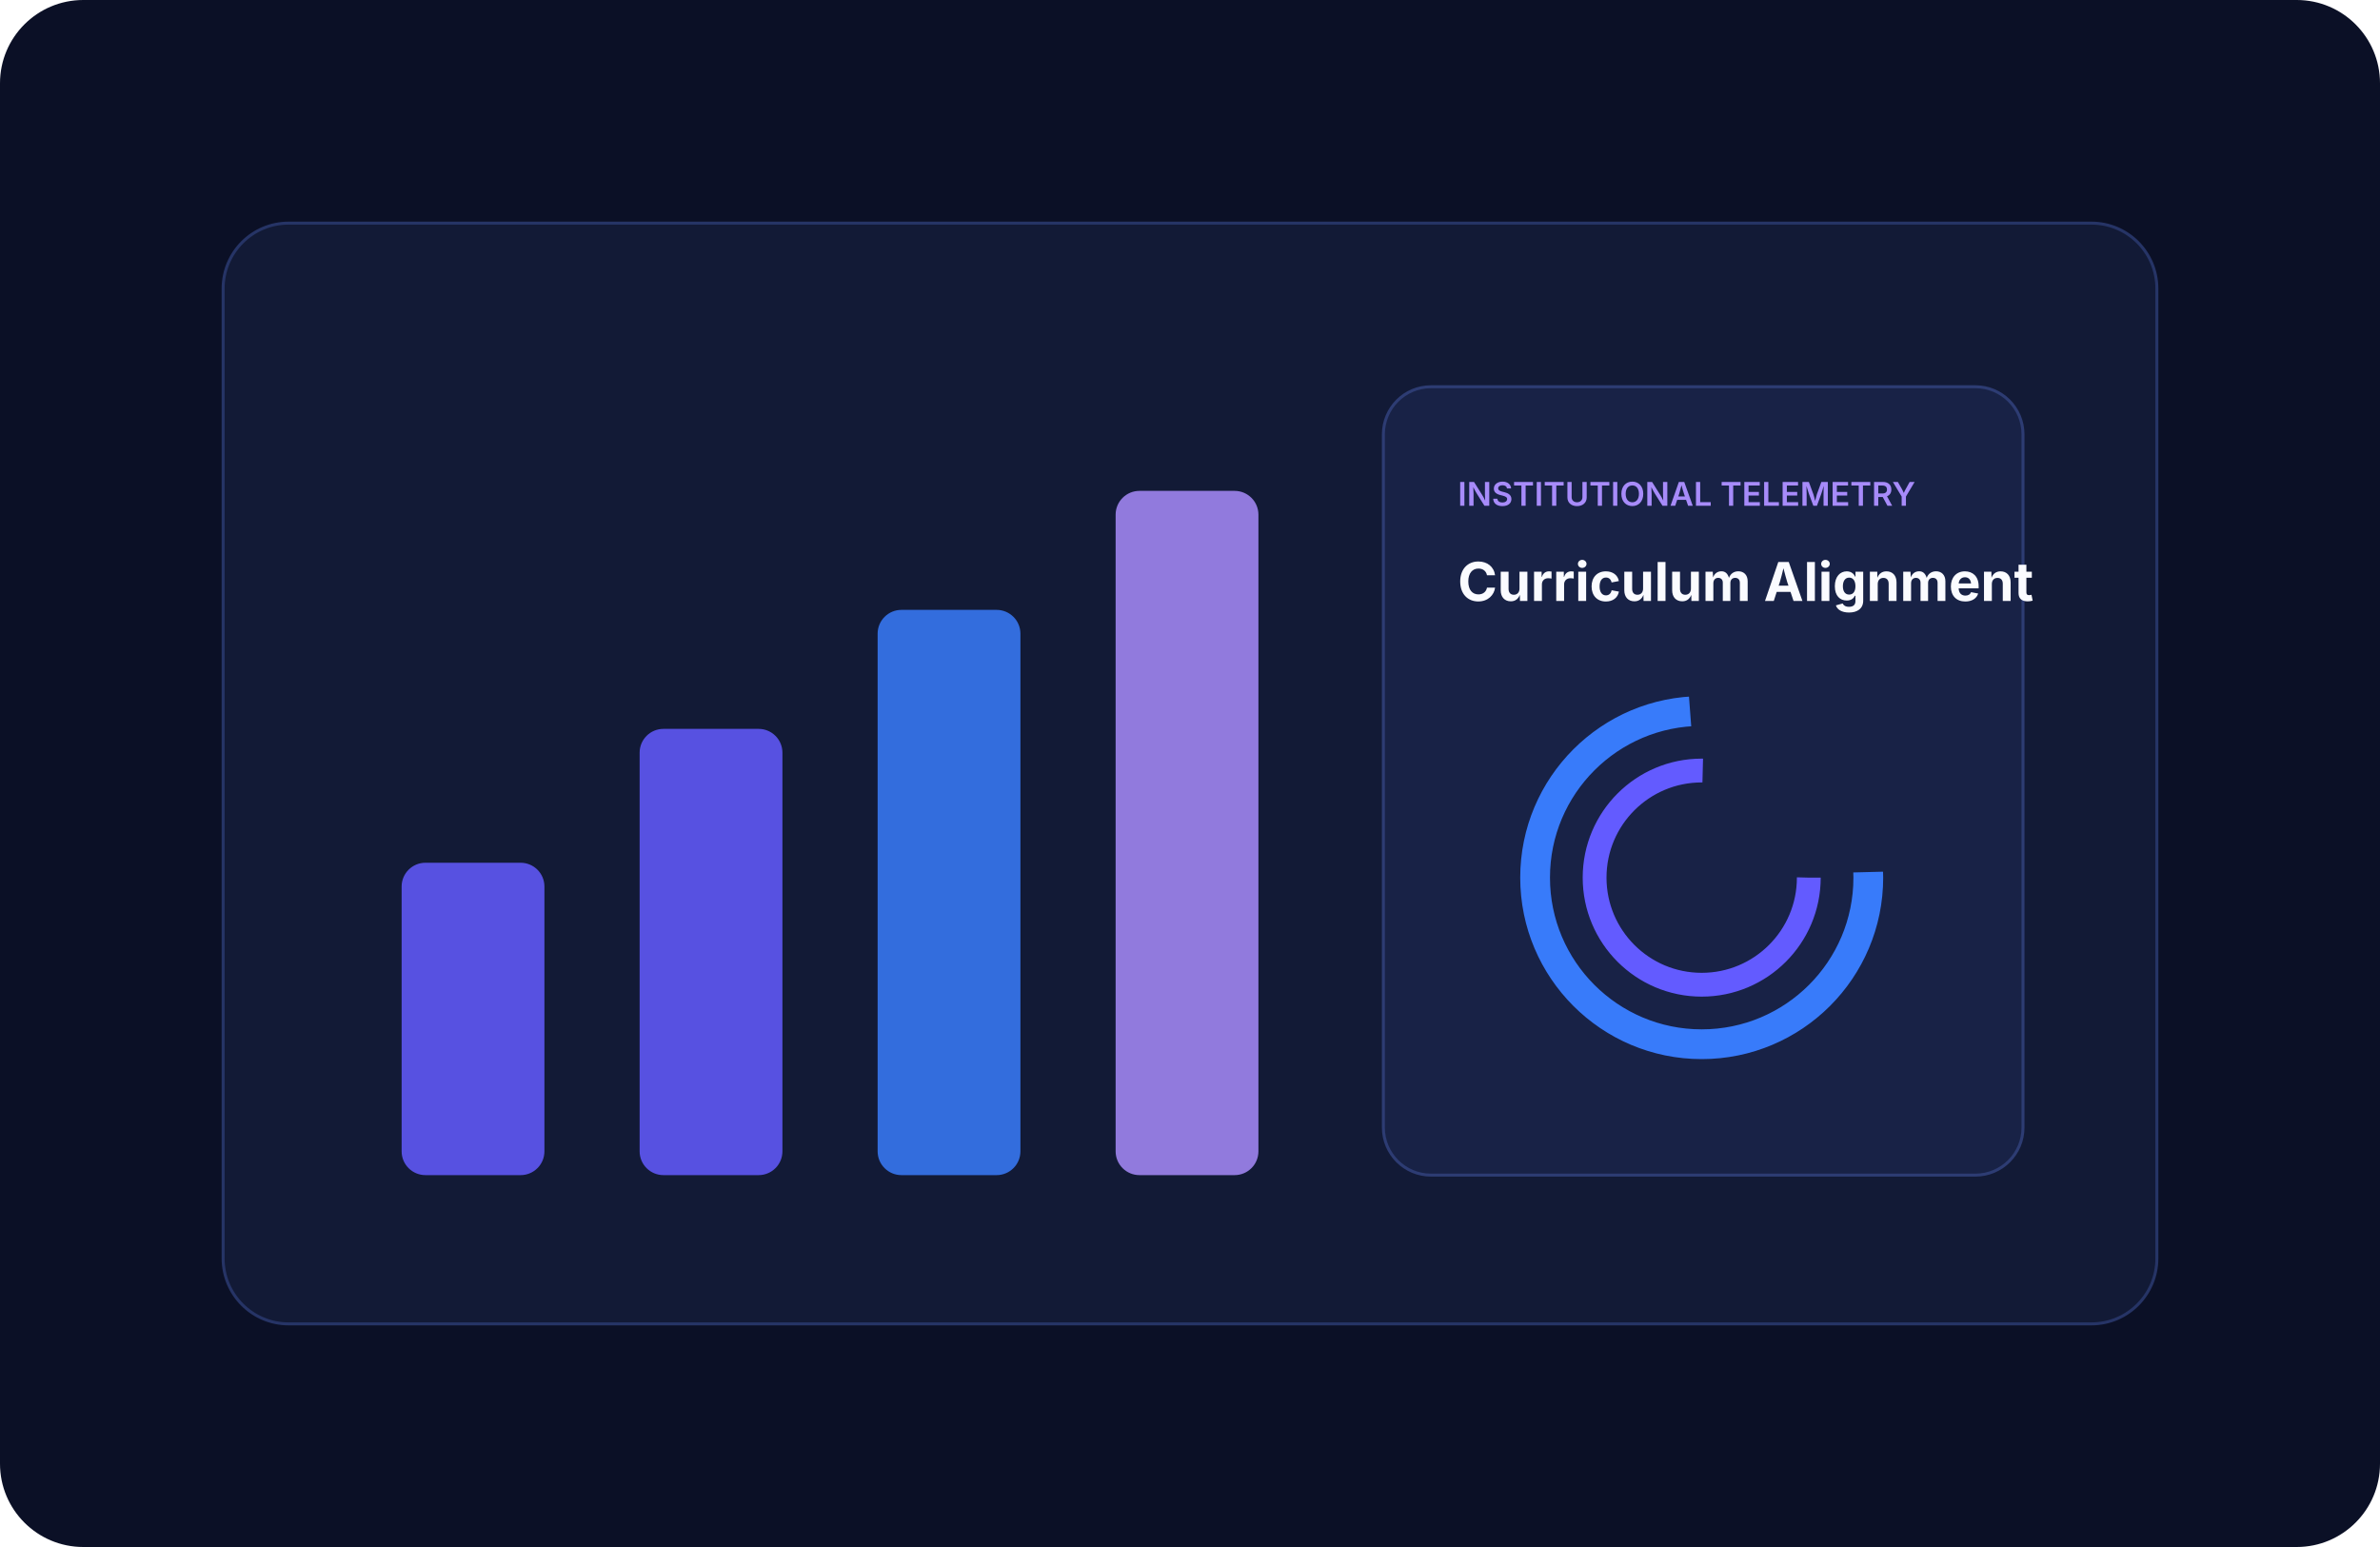
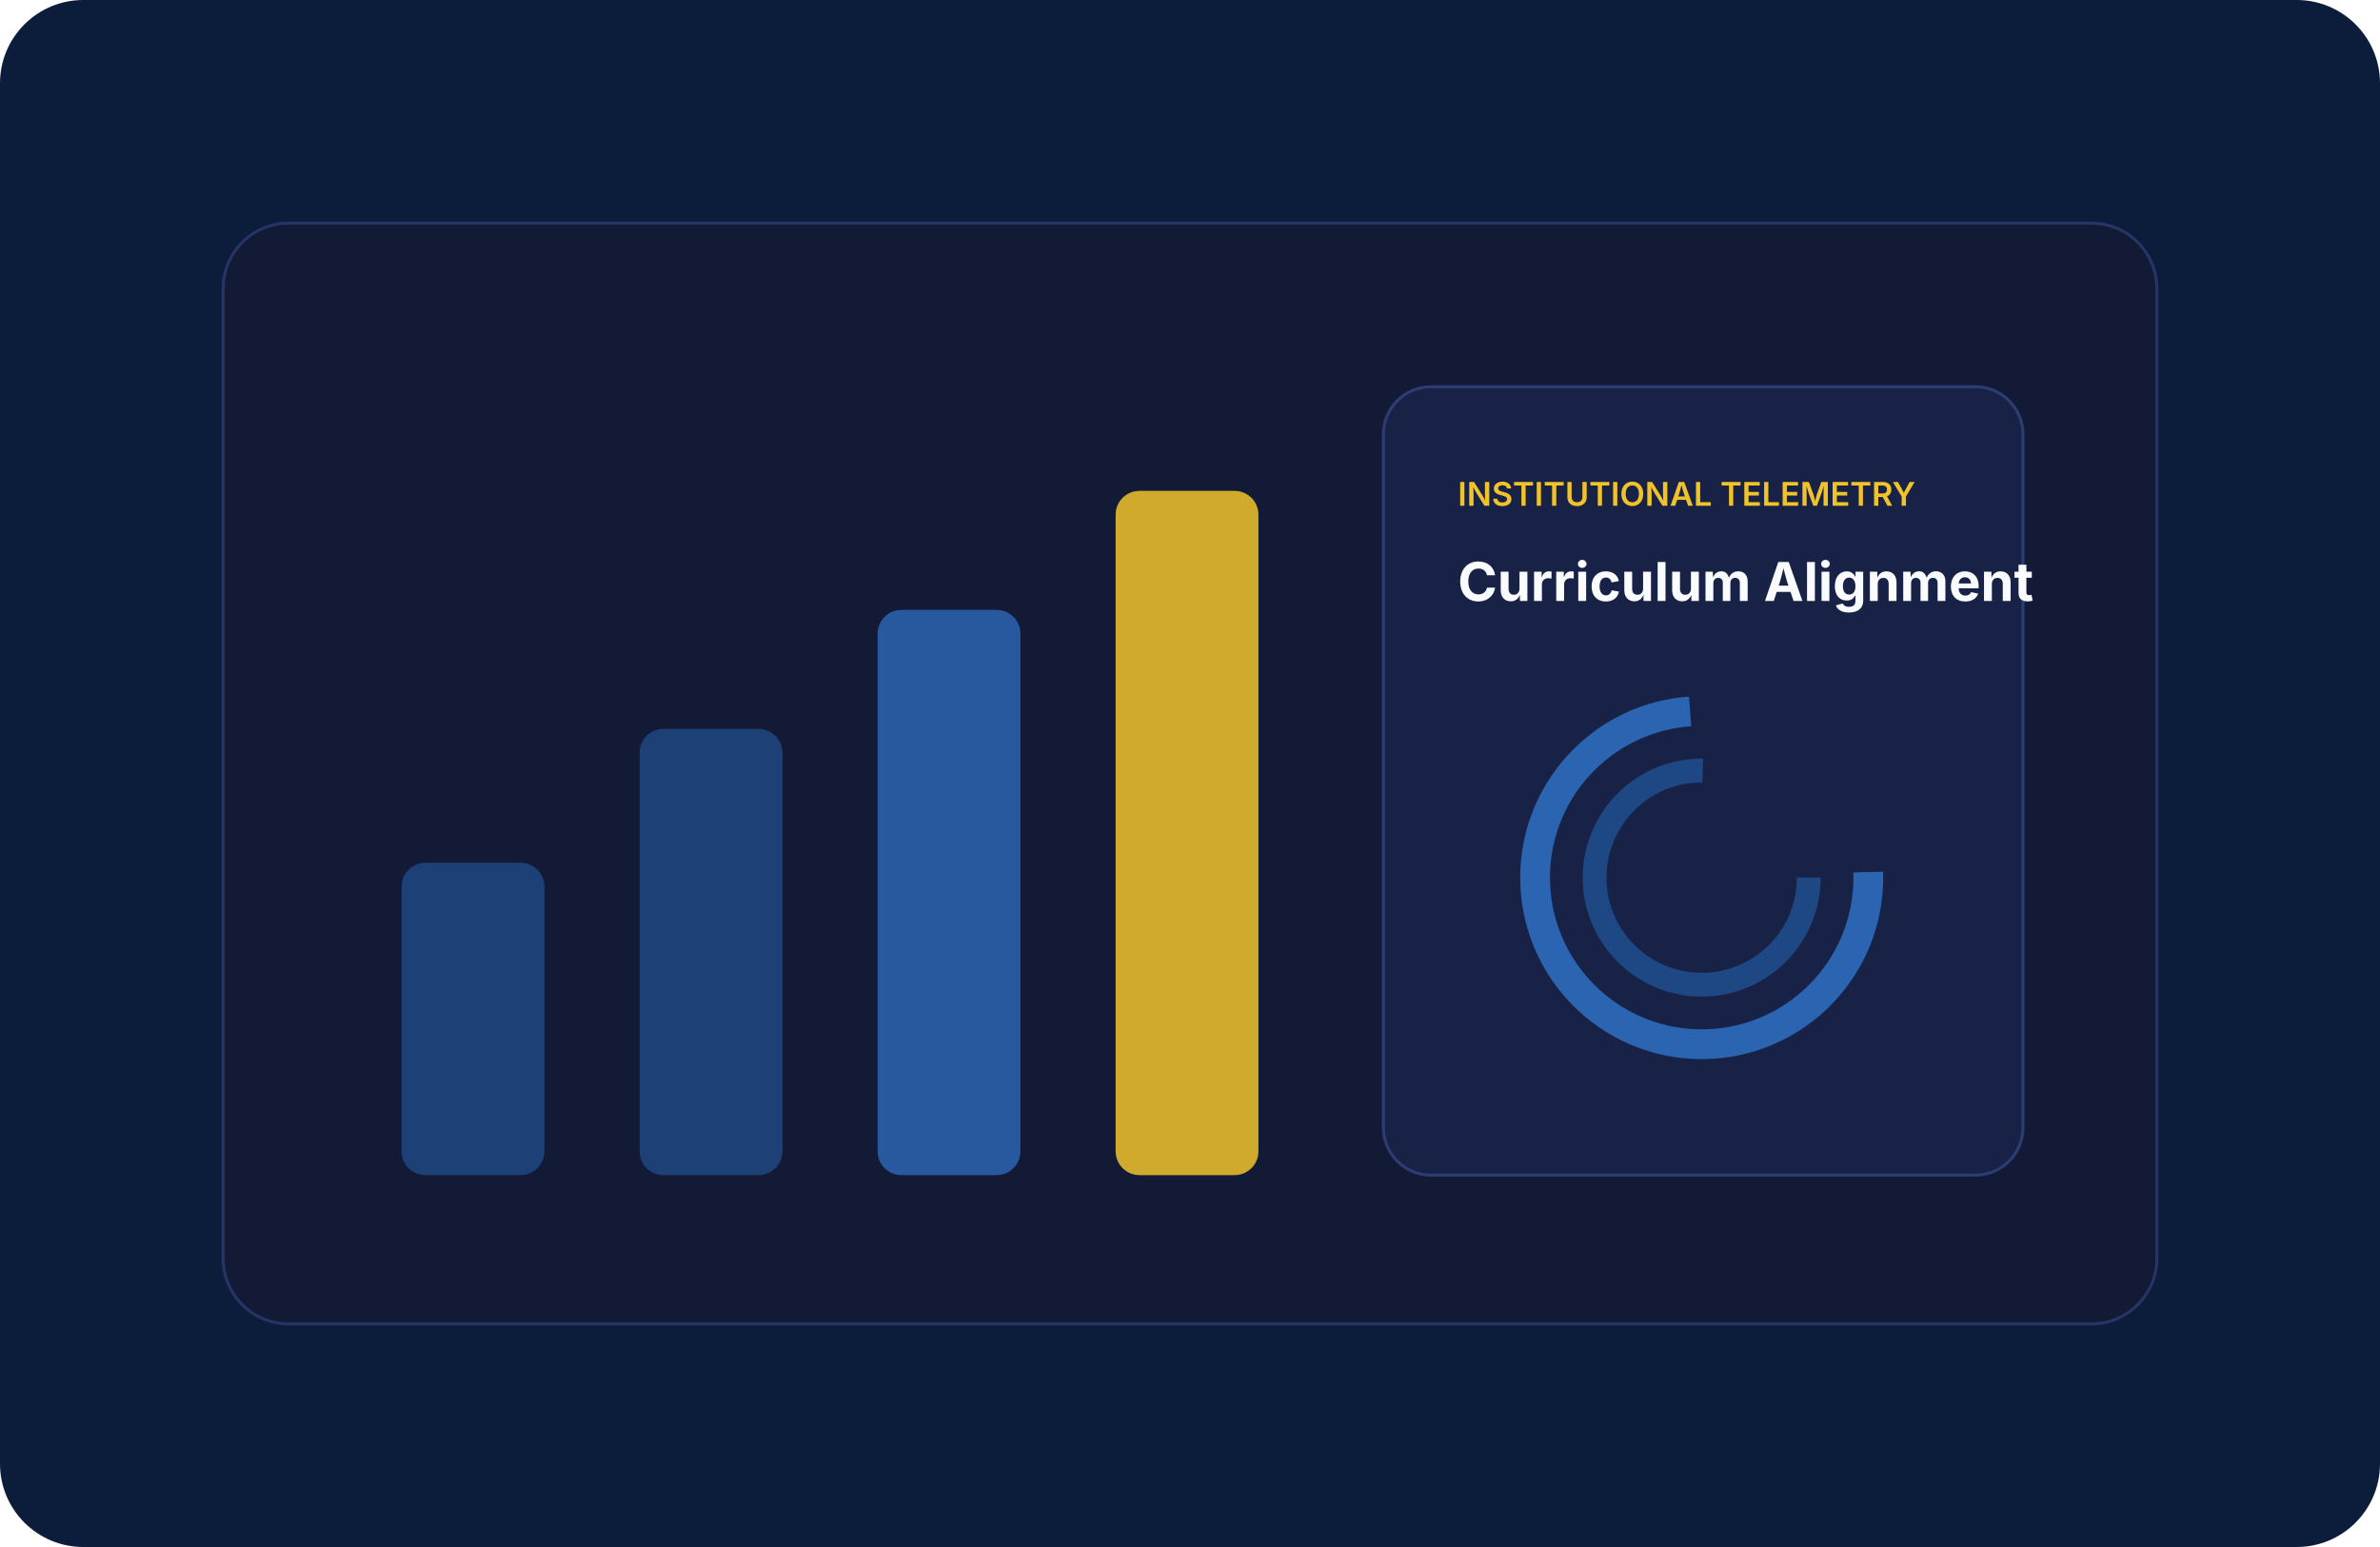
<svg xmlns="http://www.w3.org/2000/svg" viewBox="0 0 800 520" fill="none">
-   <rect width="800" height="520" rx="28" fill="#0B1026" />
+   <rect width="800" height="520" rx="28" fill="#0B1D3A" />
  <rect x="75" y="75" width="650" height="370" rx="22" fill="#121A36" stroke="#263466" />
-   <g fill="#635BFF" opacity="0.85">
+   <g fill="#1E4883" opacity="0.85">
    <rect x="135" y="290" width="48" height="105" rx="8" />
    <rect x="215" y="245" width="48" height="150" rx="8" />
-     <rect x="295" y="205" width="48" height="190" rx="8" fill="#387BFA" />
-     <rect x="375" y="165" width="48" height="230" rx="8" fill="#A78BFA" />
+     <rect x="295" y="205" width="48" height="190" rx="8" fill="#2B64B0" />
+     <rect x="375" y="165" width="48" height="230" rx="8" fill="#F0C32A" />
  </g>
  <rect x="465" y="130" width="215" height="265" rx="16" fill="#182246" stroke="#2D3C73" />
-   <text x="490" y="170" fill="#A78BFA" font-family="Inter, sans-serif" font-size="11" font-weight="600">INSTITUTIONAL TELEMETRY</text>
+   <text x="490" y="170" fill="#F0C32A" font-family="Inter, sans-serif" font-size="11" font-weight="600">INSTITUTIONAL TELEMETRY</text>
  <text x="490" y="202" fill="#FAFBFF" font-family="Inter, sans-serif" font-size="18" font-weight="700">Curriculum Alignment</text>
-   <circle cx="572" cy="295" r="56" stroke="#387BFA" stroke-width="10" stroke-dasharray="260 90" />
-   <circle cx="572" cy="295" r="36" stroke="#635BFF" stroke-width="8" stroke-dasharray="170 60" />
+   <circle cx="572" cy="295" r="56" stroke="#2B64B0" stroke-width="10" stroke-dasharray="260 90" />
+   <circle cx="572" cy="295" r="36" stroke="#1E4883" stroke-width="8" stroke-dasharray="170 60" />
</svg>
